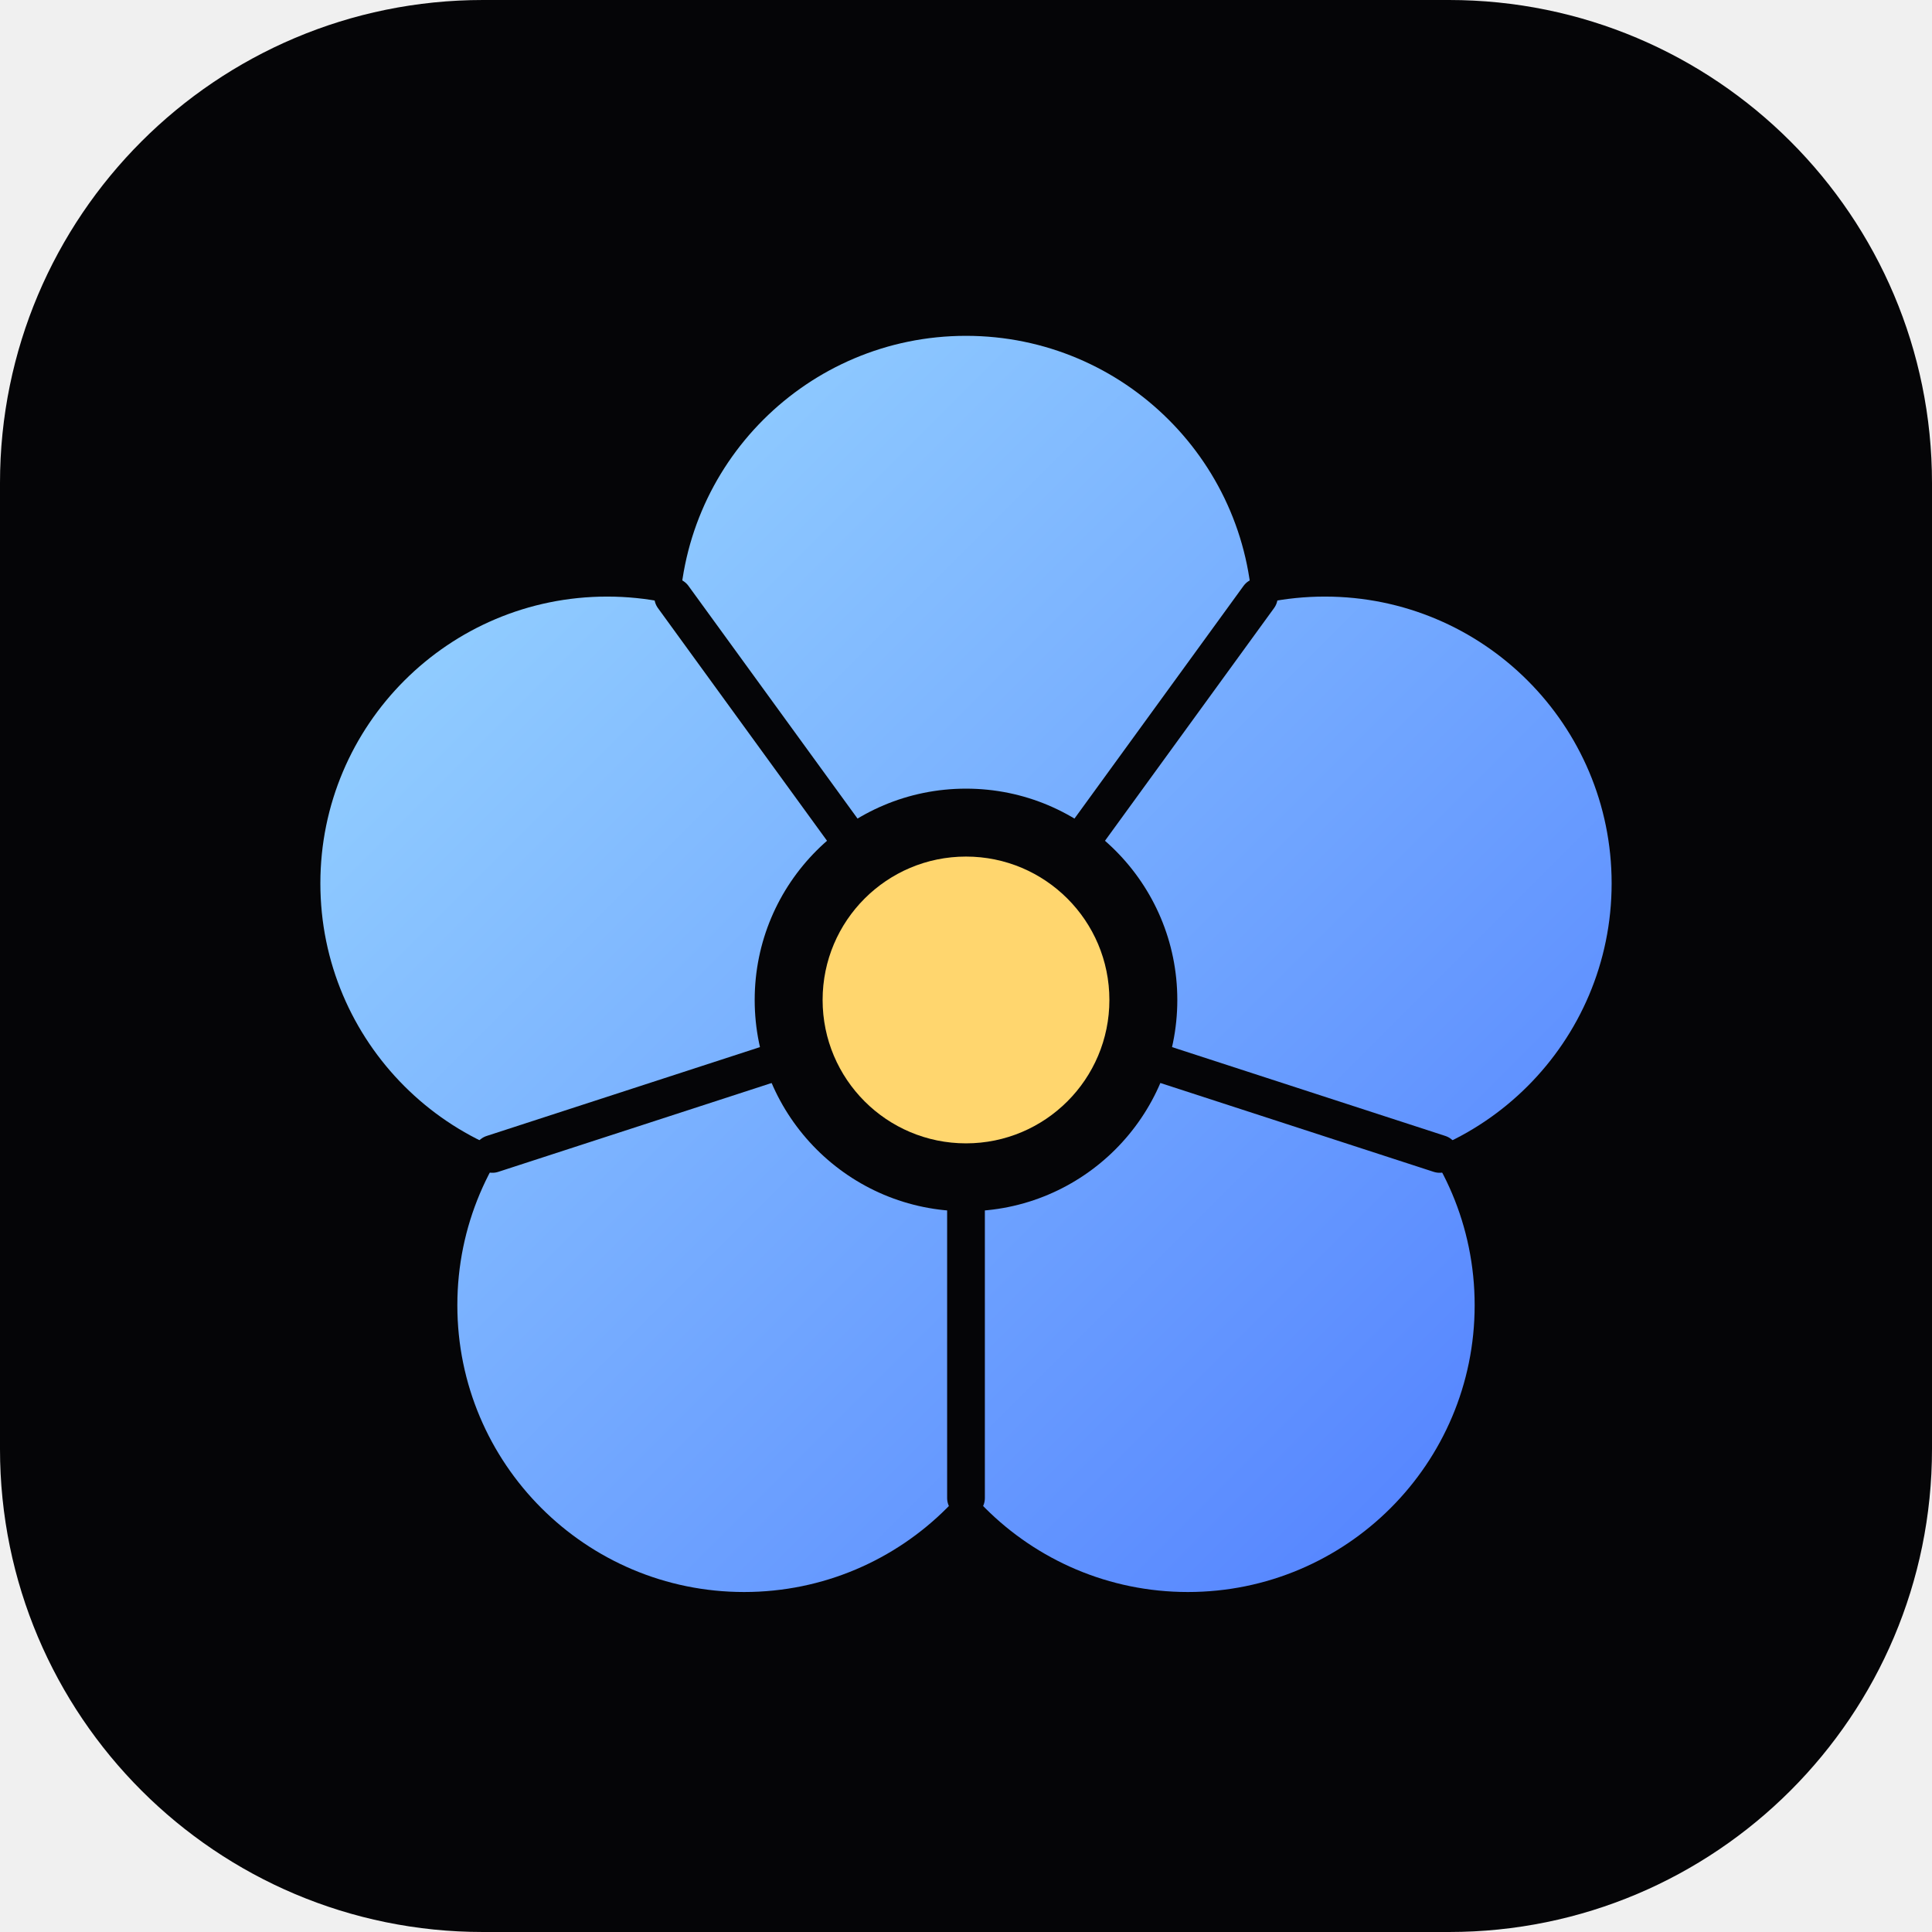
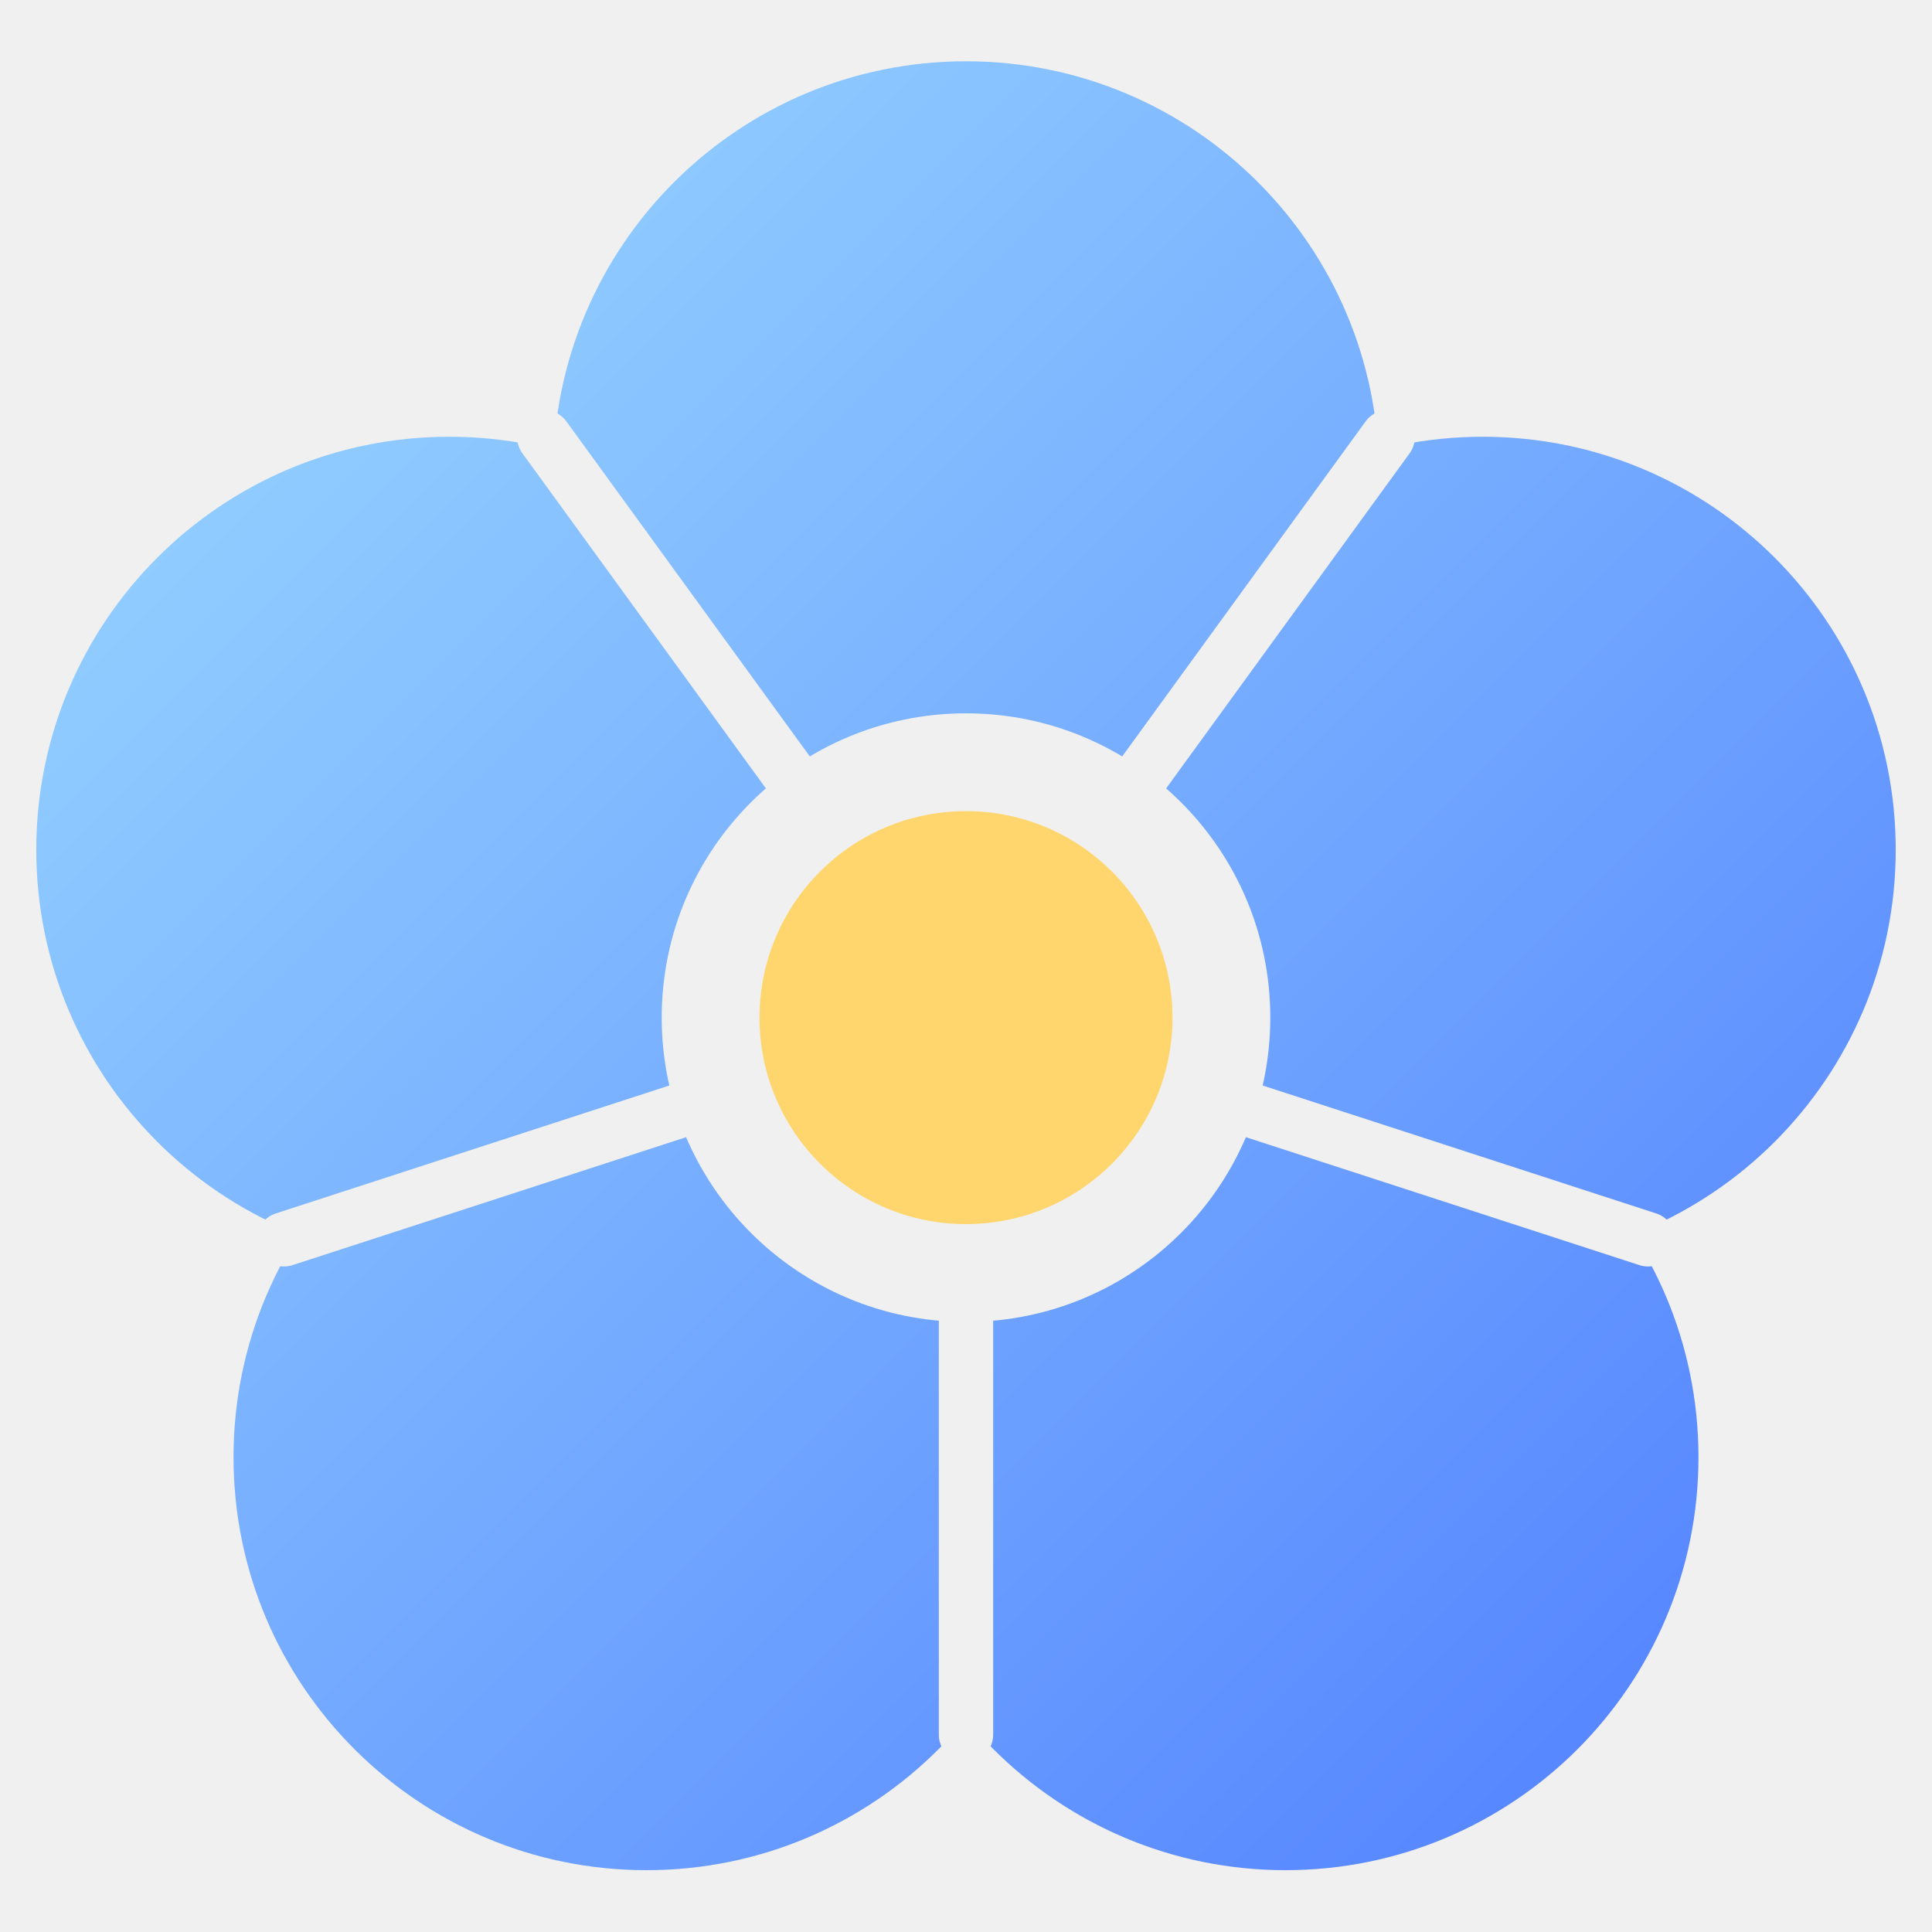
<svg xmlns="http://www.w3.org/2000/svg" viewBox="0 0 512 512" role="img" aria-label="Nostr Backup">
  <defs>
    <linearGradient id="petal" x1="96" y1="96" x2="416" y2="416" gradientUnits="userSpaceOnUse">
      <stop offset="0" stop-color="#9ad8ff" />
      <stop offset="1" stop-color="#4f7dff" />
    </linearGradient>
+     <mask id="cuts" maskUnits="userSpaceOnUse" x="0" y="0" width="512" height="512">
+       <rect width="512" height="512" fill="#fff" />
+       <path fill="none" stroke="#000" stroke-linecap="round" stroke-width="10" d="M256 256l77.6-106.8M256 256l125.5 40.8M256 256v132M256 256l-125.5 40.8M256 256l-77.6-106.8" />
+       <circle cx="256" cy="256" r="56" />
+     </mask>
  </defs>
-   <rect width="512" height="512" rx="128" fill="#050507" />
-   <g transform="translate(0 9)">
-     <g fill="url(#petal)">
+   <g transform="translate(256 256) scale(1.44) translate(-256 -246.5)">
+     <g fill="url(#petal)" mask="url(#cuts)">
      <circle cx="256" cy="156" r="76" />
      <circle cx="351.1" cy="225.1" r="76" />
      <circle cx="314.8" cy="336.9" r="76" />
      <circle cx="197.2" cy="336.9" r="76" />
      <circle cx="160.9" cy="225.1" r="76" />
    </g>
-     <path fill="none" stroke="#050507" stroke-linecap="round" stroke-width="10" d="M256 256l77.6-106.8M256 256l125.5 40.8M256 256v132M256 256l-125.5 40.8M256 256l-77.6-106.8" />
-     <circle cx="256" cy="256" r="56" fill="#050507" />
    <circle cx="256" cy="256" r="38" fill="#ffd66e" />
  </g>
</svg>
